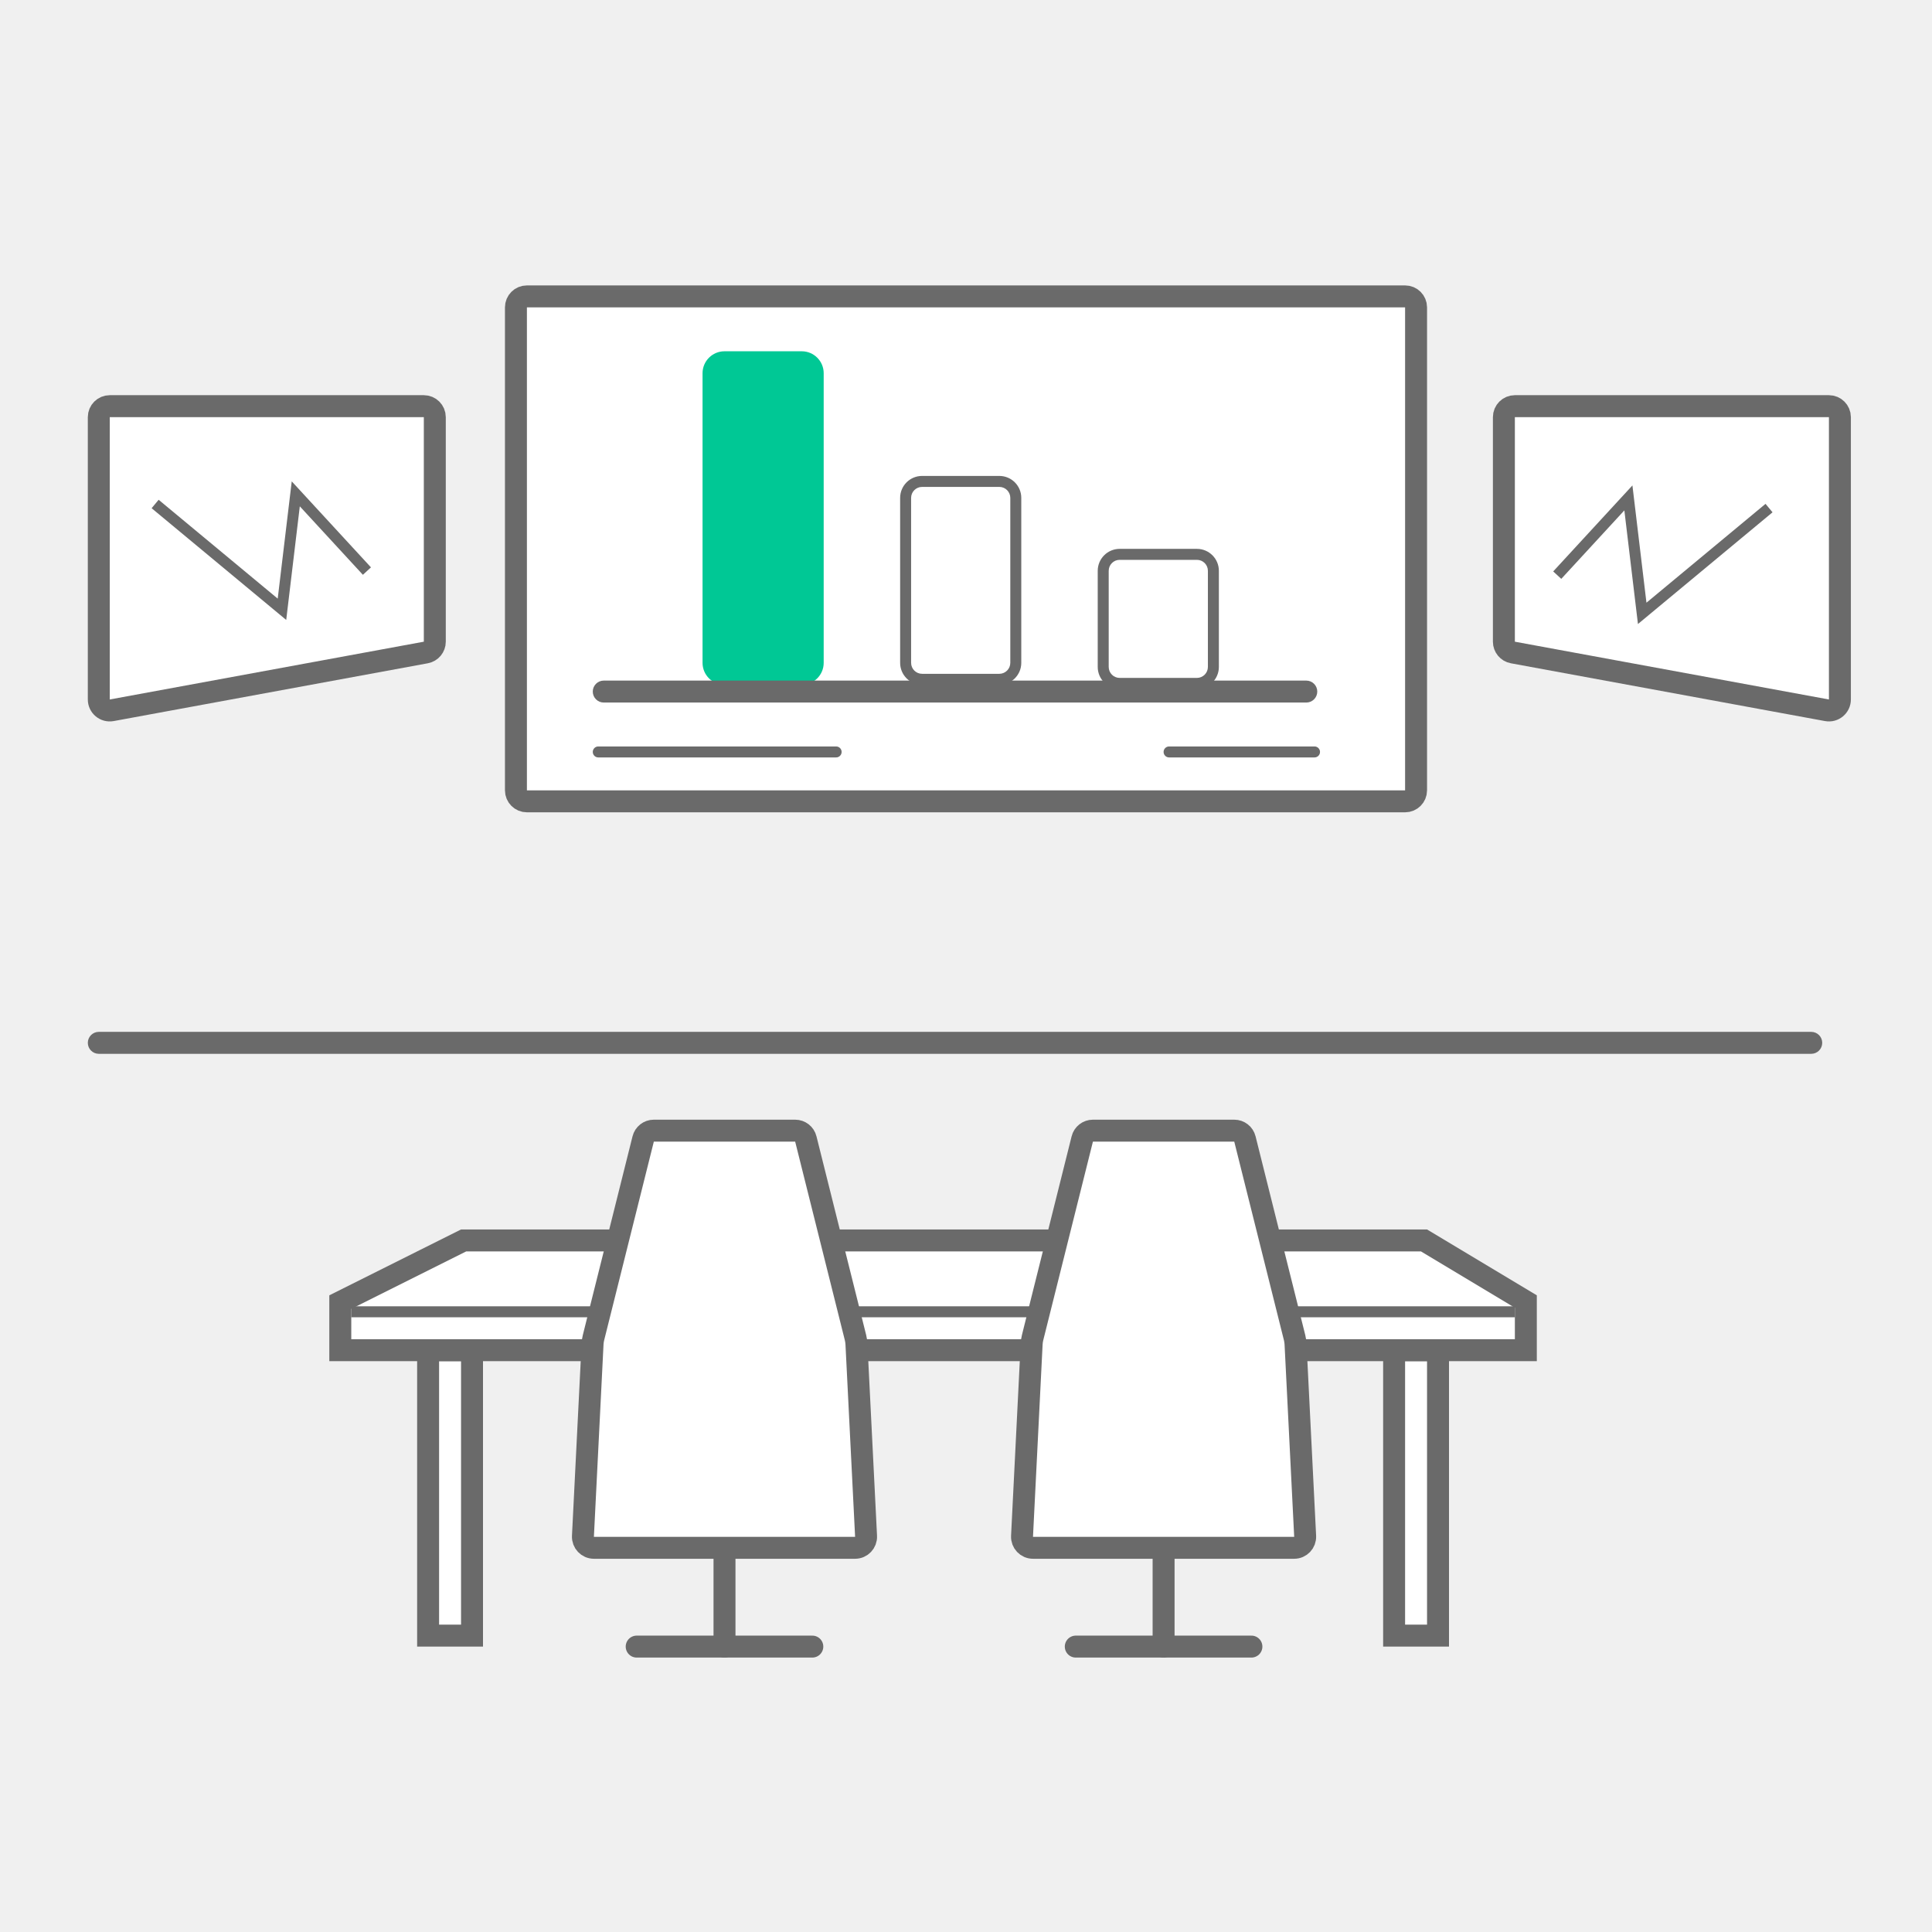
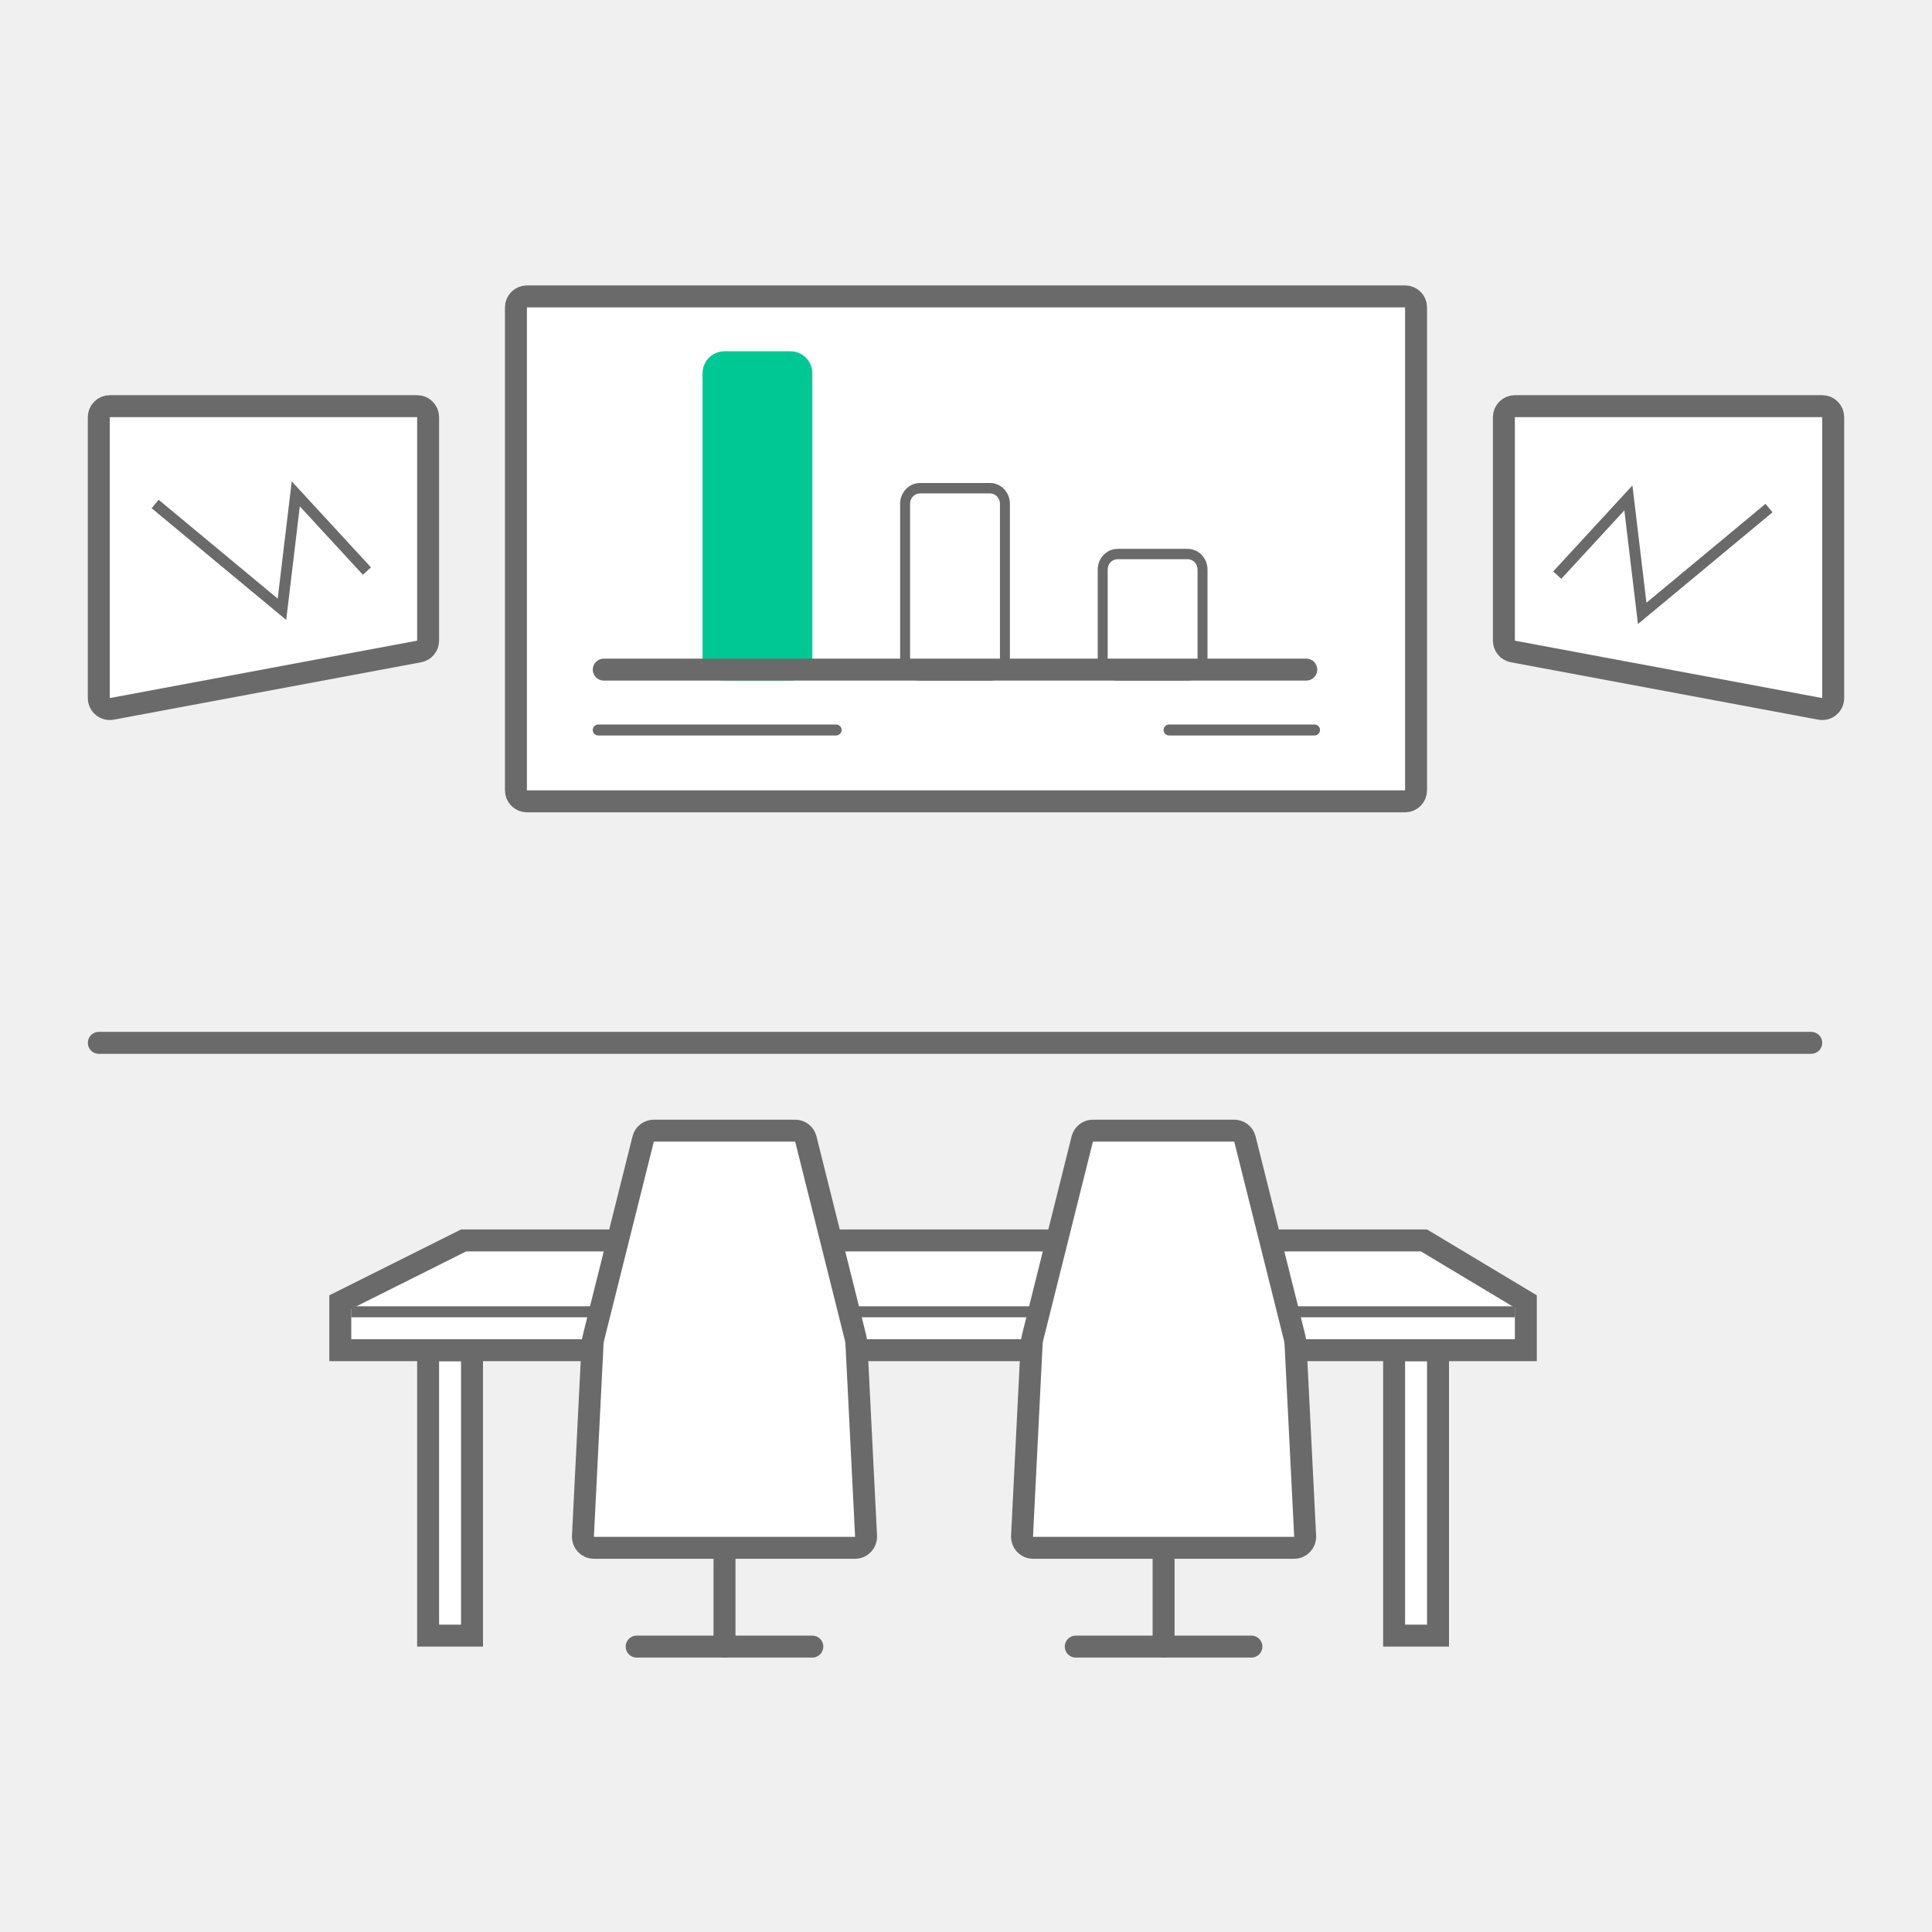
<svg xmlns="http://www.w3.org/2000/svg" width="88" height="88" viewBox="0 0 88 88" fill="none">
  <rect x="23.5" y="13.5" width="41" height="23" rx="0.5" fill="white" stroke="#6A6A6A" />
-   <path d="M69 18.5H83.305C83.581 18.5 83.805 18.724 83.805 19V31.86C83.805 32.173 83.522 32.409 83.215 32.352L68.909 29.72C68.672 29.677 68.5 29.47 68.5 29.229V19C68.5 18.724 68.724 18.5 69 18.5Z" fill="white" stroke="#6A6A6A" />
-   <path d="M19.305 18.5H5C4.724 18.5 4.5 18.724 4.5 19V31.86C4.5 32.173 4.783 32.409 5.09 32.352L19.395 29.72C19.633 29.677 19.805 29.47 19.805 29.229V19C19.805 18.724 19.581 18.5 19.305 18.5Z" fill="white" stroke="#6A6A6A" />
+   <path d="M69 18.5H83C83.276 18.5 83.5 18.724 83.5 19V31.796C83.5 32.109 83.216 32.345 82.908 32.288L68.908 29.673C68.672 29.629 68.5 29.422 68.5 29.182V19C68.5 18.724 68.724 18.5 69 18.5Z" fill="white" stroke="#6A6A6A" />
+   <path d="M19 18.5H5C4.724 18.5 4.5 18.724 4.5 19V31.796C4.5 32.109 4.784 32.345 5.092 32.288L19.092 29.673C19.328 29.629 19.5 29.422 19.5 29.182V19C19.5 18.724 19.276 18.5 19 18.5Z" fill="white" stroke="#6A6A6A" />
  <path d="M70.93 26.197L74.171 22.679L74.8 27.938L80.577 23.142" stroke="#6A6A6A" stroke-width="0.5" />
  <path d="M16.713 26.012L13.472 22.494L12.843 27.752L7.066 22.956" stroke="#6A6A6A" stroke-width="0.5" />
  <rect x="63.5" y="61.5" width="2" height="13" fill="white" stroke="#6A6A6A" />
  <rect x="19.5" y="61.5" width="2" height="13" fill="white" stroke="#6A6A6A" />
  <path d="M15.5 59.309L21.118 56.5H64.862L69.5 59.283V61.5H15.5V59.309Z" fill="white" stroke="#6A6A6A" />
  <line x1="16" y1="59.75" x2="69" y2="59.75" stroke="#6A6A6A" stroke-width="0.5" />
  <path fill-rule="evenodd" clip-rule="evenodd" d="M4 47.5C4 47.224 4.224 47 4.5 47H82.5C82.776 47 83 47.224 83 47.5C83 47.776 82.776 48 82.5 48H4.5C4.224 48 4 47.776 4 47.5Z" fill="#6A6A6A" />
  <path d="M49 75H57" stroke="#6A6A6A" stroke-linecap="round" />
  <path d="M53 70L53 75" stroke="#6A6A6A" stroke-linecap="round" />
-   <path d="M49.781 51.5H56.219C56.449 51.5 56.649 51.656 56.704 51.879L58.968 60.931C58.991 61.026 59.005 61.123 59.01 61.22L59.448 69.975C59.462 70.261 59.235 70.5 58.949 70.5H47.051C46.765 70.5 46.538 70.261 46.552 69.975L46.99 61.22C46.995 61.123 47.009 61.026 47.032 60.931L49.296 51.879C49.351 51.656 49.551 51.5 49.781 51.5Z" fill="white" stroke="#6A6A6A" />
+   <path d="M49.296 51.879C49.351 51.656 49.551 51.5 49.781 51.5H56.219C56.449 51.5 56.649 51.656 56.704 51.879L58.968 60.931C58.991 61.026 59.005 61.123 59.01 61.22L59.448 69.975C59.462 70.261 59.235 70.5 58.949 70.5H47.051C46.765 70.5 46.538 70.261 46.552 69.975L46.99 61.22C46.995 61.123 47.009 61.026 47.032 60.931L49.296 51.879Z" fill="white" stroke="#6A6A6A" />
  <path d="M29 75H37" stroke="#6A6A6A" stroke-linecap="round" />
  <path d="M33 70L33 75" stroke="#6A6A6A" stroke-linecap="round" />
-   <path d="M29.781 51.5H36.219C36.449 51.5 36.649 51.656 36.704 51.879L38.968 60.931C38.991 61.026 39.005 61.123 39.01 61.22L39.448 69.975C39.462 70.261 39.235 70.5 38.949 70.5H27.051C26.765 70.5 26.538 70.261 26.552 69.975L26.99 61.22C26.994 61.123 27.009 61.026 27.032 60.931L29.296 51.879C29.351 51.656 29.551 51.5 29.781 51.5Z" fill="white" stroke="#6A6A6A" />
-   <path fill-rule="evenodd" clip-rule="evenodd" d="M27 34.25C27 34.112 27.112 34 27.25 34H38.085C38.223 34 38.335 34.112 38.335 34.25C38.335 34.388 38.223 34.5 38.085 34.5H27.25C27.112 34.5 27 34.388 27 34.25Z" fill="#6A6A6A" />
-   <path fill-rule="evenodd" clip-rule="evenodd" d="M53 34.25C53 34.112 53.112 34 53.25 34L59.875 34C60.013 34 60.125 34.112 60.125 34.25C60.125 34.388 60.013 34.5 59.875 34.5L53.25 34.5C53.112 34.5 53 34.388 53 34.25Z" fill="#6A6A6A" />
-   <rect x="32" y="16" width="5.518" height="15.191" rx="1" fill="#00C895" />
-   <path fill-rule="evenodd" clip-rule="evenodd" d="M45.518 22.178H42C41.724 22.178 41.5 22.402 41.5 22.678V30.191C41.5 30.467 41.724 30.691 42 30.691H45.518C45.794 30.691 46.018 30.467 46.018 30.191V22.678C46.018 22.402 45.794 22.178 45.518 22.178ZM42 21.678C41.448 21.678 41 22.125 41 22.678V30.191C41 30.743 41.448 31.191 42 31.191H45.518C46.07 31.191 46.518 30.743 46.518 30.191V22.678C46.518 22.125 46.07 21.678 45.518 21.678H42Z" fill="#6A6A6A" />
-   <path fill-rule="evenodd" clip-rule="evenodd" d="M54.518 25.5H51C50.724 25.5 50.5 25.724 50.5 26V30.378C50.5 30.654 50.724 30.878 51 30.878H54.518C54.794 30.878 55.018 30.654 55.018 30.378V26C55.018 25.724 54.794 25.5 54.518 25.5ZM51 25C50.448 25 50 25.448 50 26V30.378C50 30.931 50.448 31.378 51 31.378H54.518C55.07 31.378 55.518 30.931 55.518 30.378V26C55.518 25.448 55.07 25 54.518 25H51Z" fill="#6A6A6A" />
-   <path fill-rule="evenodd" clip-rule="evenodd" d="M27 31.5C27 31.224 27.224 31 27.5 31H59.5C59.776 31 60 31.224 60 31.5C60 31.776 59.776 32 59.5 32H27.5C27.224 32 27 31.776 27 31.5Z" fill="#6A6A6A" />
+   <path d="M29.296 51.879C29.351 51.656 29.551 51.5 29.781 51.5H36.219C36.449 51.5 36.649 51.656 36.704 51.879L38.968 60.931C38.991 61.026 39.005 61.123 39.01 61.22L39.448 69.975C39.462 70.261 39.235 70.5 38.949 70.5H27.051C26.765 70.5 26.538 70.261 26.552 69.975L26.99 61.22C26.994 61.123 27.009 61.026 27.032 60.931L29.296 51.879Z" fill="white" stroke="#6A6A6A" />
+   <path fill-rule="evenodd" clip-rule="evenodd" d="M27 33.25C27 33.112 27.112 33 27.25 33H38.085C38.223 33 38.335 33.112 38.335 33.25C38.335 33.388 38.223 33.5 38.085 33.5H27.25C27.112 33.5 27 33.388 27 33.25Z" fill="#6A6A6A" />
+   <path fill-rule="evenodd" clip-rule="evenodd" d="M53 33.25C53 33.112 53.112 33 53.25 33L59.875 33C60.013 33 60.125 33.112 60.125 33.25C60.125 33.388 60.013 33.5 59.875 33.5L53.25 33.5C53.112 33.5 53 33.388 53 33.25Z" fill="#6A6A6A" />
+   <rect x="32" y="16" width="5" height="15" rx="1" fill="#00C895" />
+   <path fill-rule="evenodd" clip-rule="evenodd" d="M45.094 22.473H41.906C41.656 22.473 41.453 22.685 41.453 22.946V30.054C41.453 30.315 41.656 30.527 41.906 30.527H45.094C45.344 30.527 45.547 30.315 45.547 30.054V22.946C45.547 22.685 45.344 22.473 45.094 22.473ZM41.906 22C41.406 22 41 22.424 41 22.946V30.054C41 30.576 41.406 31 41.906 31H45.094C45.594 31 46 30.576 46 30.054V22.946C46 22.424 45.594 22 45.094 22H41.906Z" fill="#6A6A6A" />
+   <path fill-rule="evenodd" clip-rule="evenodd" d="M54.094 25.47H50.906C50.656 25.47 50.453 25.681 50.453 25.941V30.059C50.453 30.319 50.656 30.53 50.906 30.53H54.094C54.344 30.53 54.547 30.319 54.547 30.059V25.941C54.547 25.681 54.344 25.47 54.094 25.47ZM50.906 25C50.406 25 50 25.421 50 25.941V30.059C50 30.579 50.406 31 50.906 31H54.094C54.594 31 55 30.579 55 30.059V25.941C55 25.421 54.594 25 54.094 25H50.906Z" fill="#6A6A6A" />
+   <path fill-rule="evenodd" clip-rule="evenodd" d="M27 30.5C27 30.224 27.224 30 27.5 30H59.5C59.776 30 60 30.224 60 30.5C60 30.776 59.776 31 59.5 31H27.5C27.224 31 27 30.776 27 30.5Z" fill="#6A6A6A" />
</svg>
